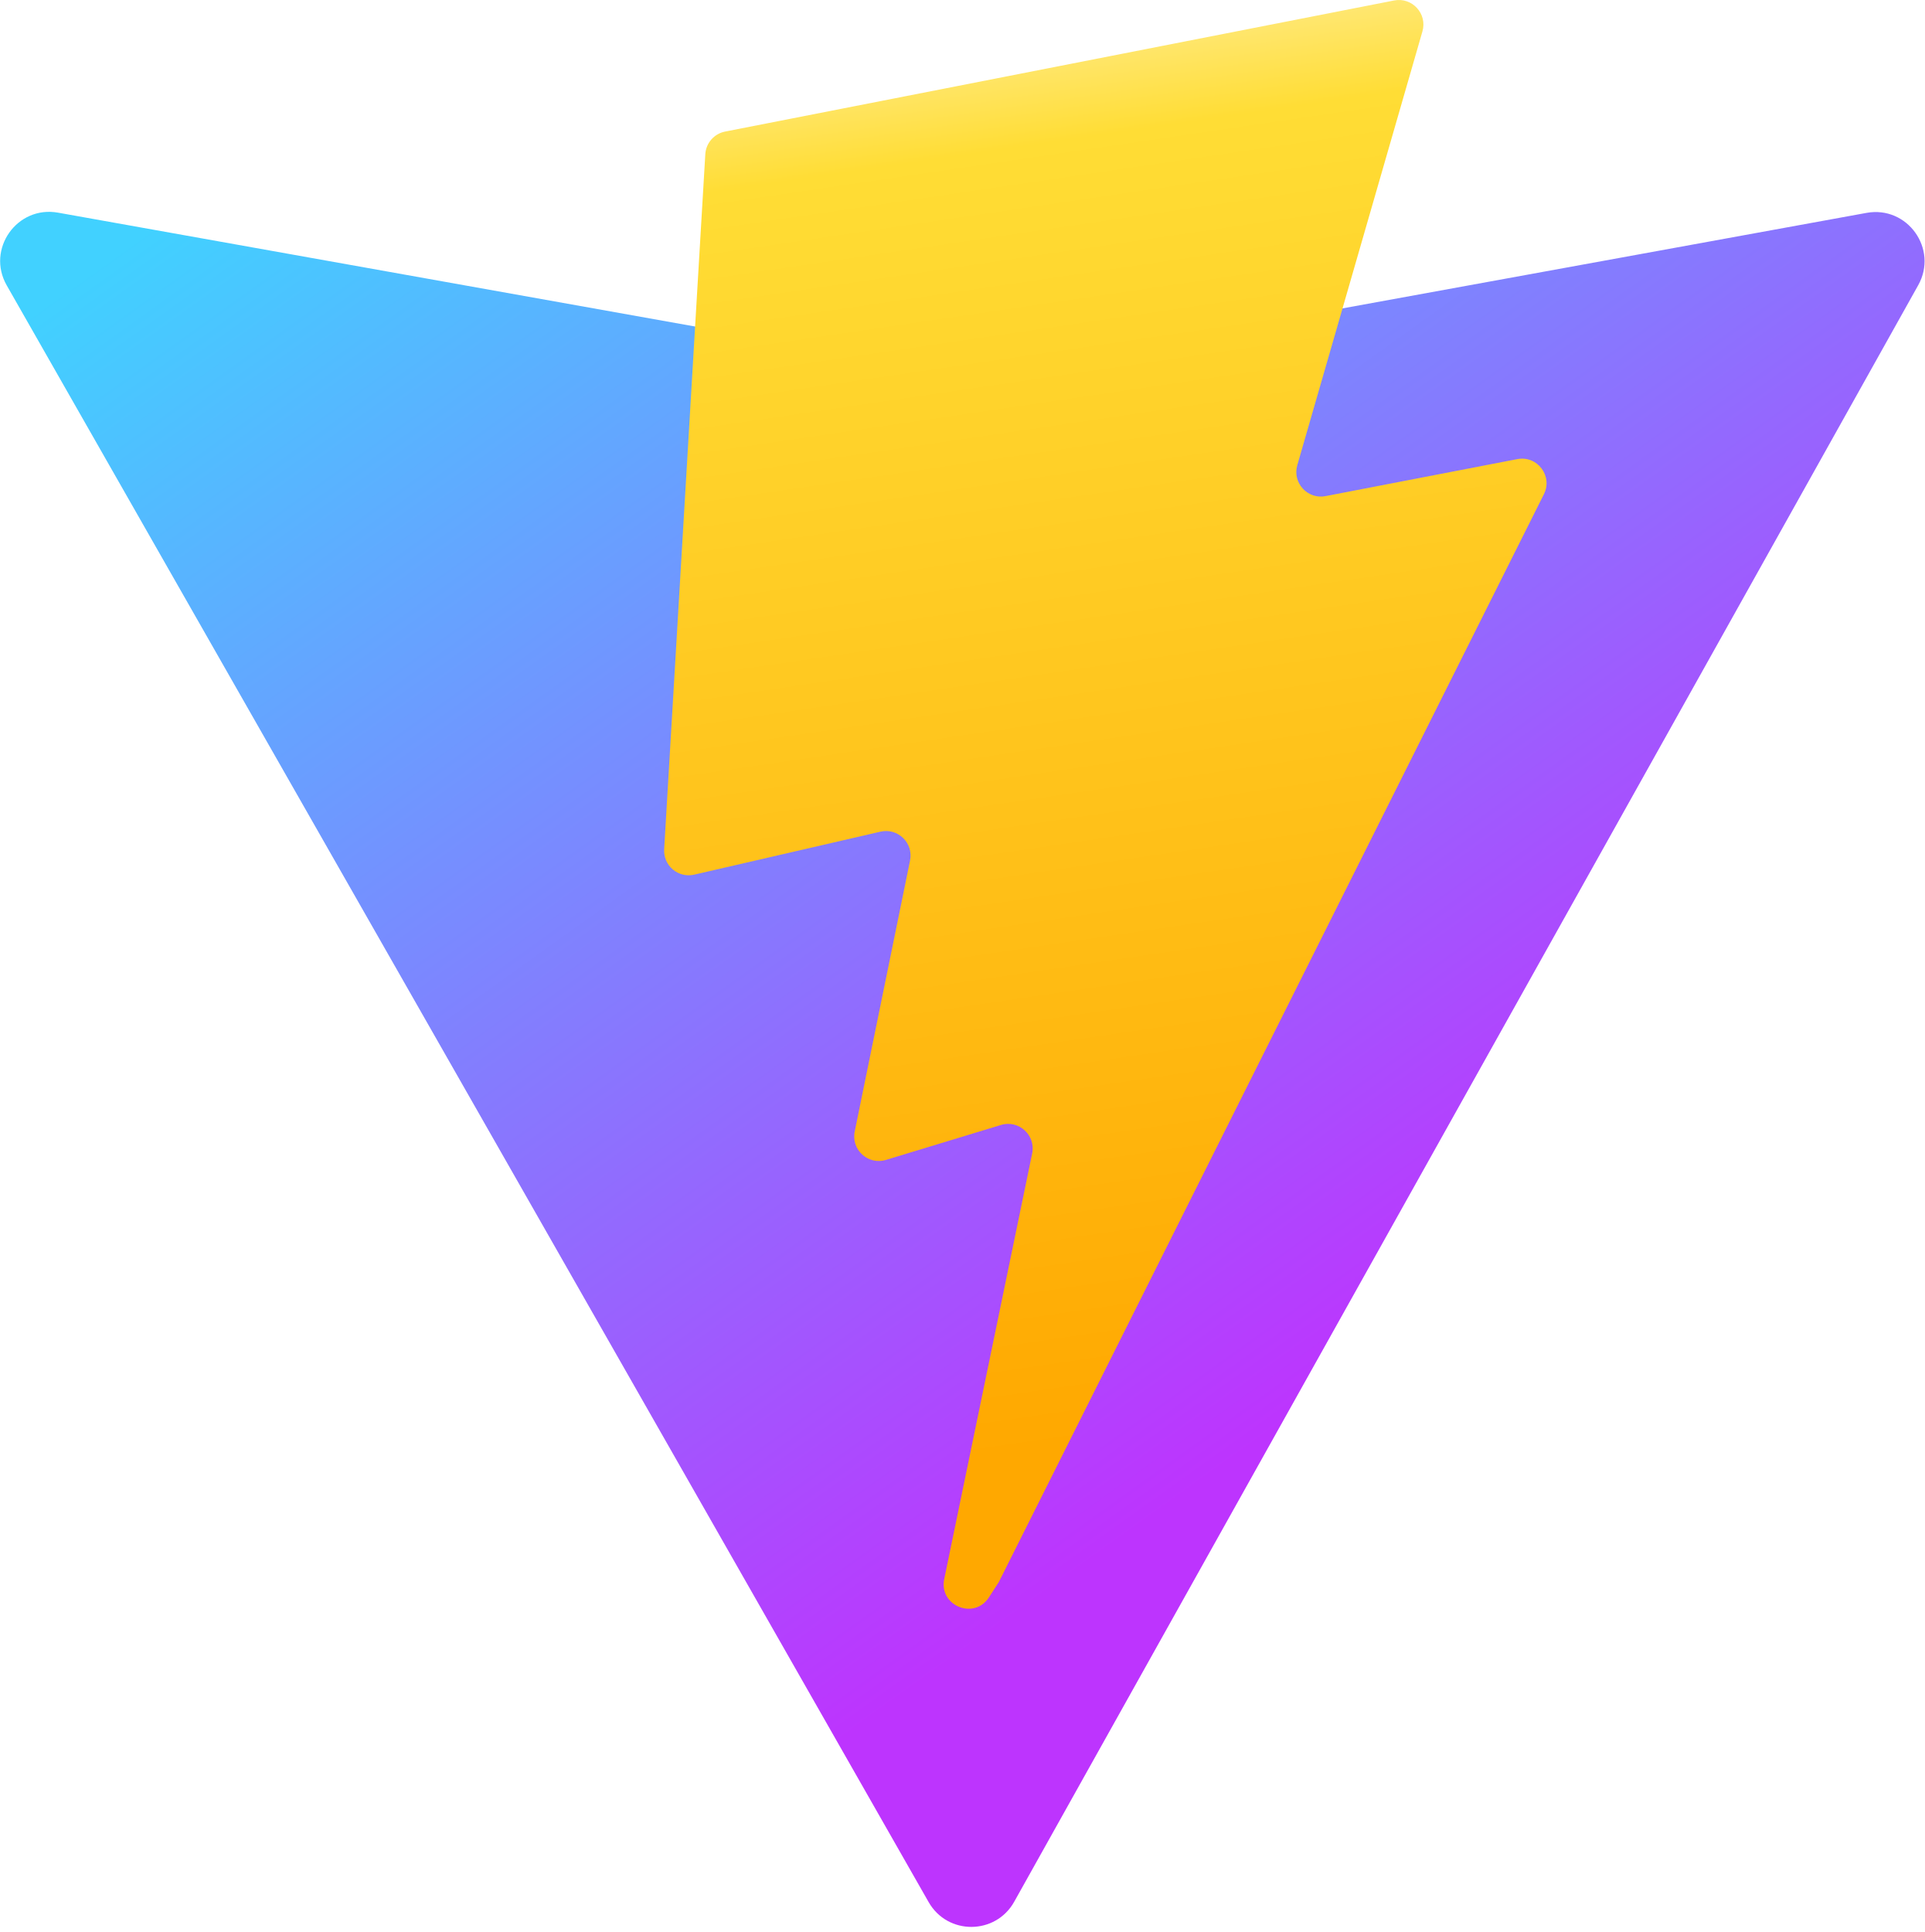
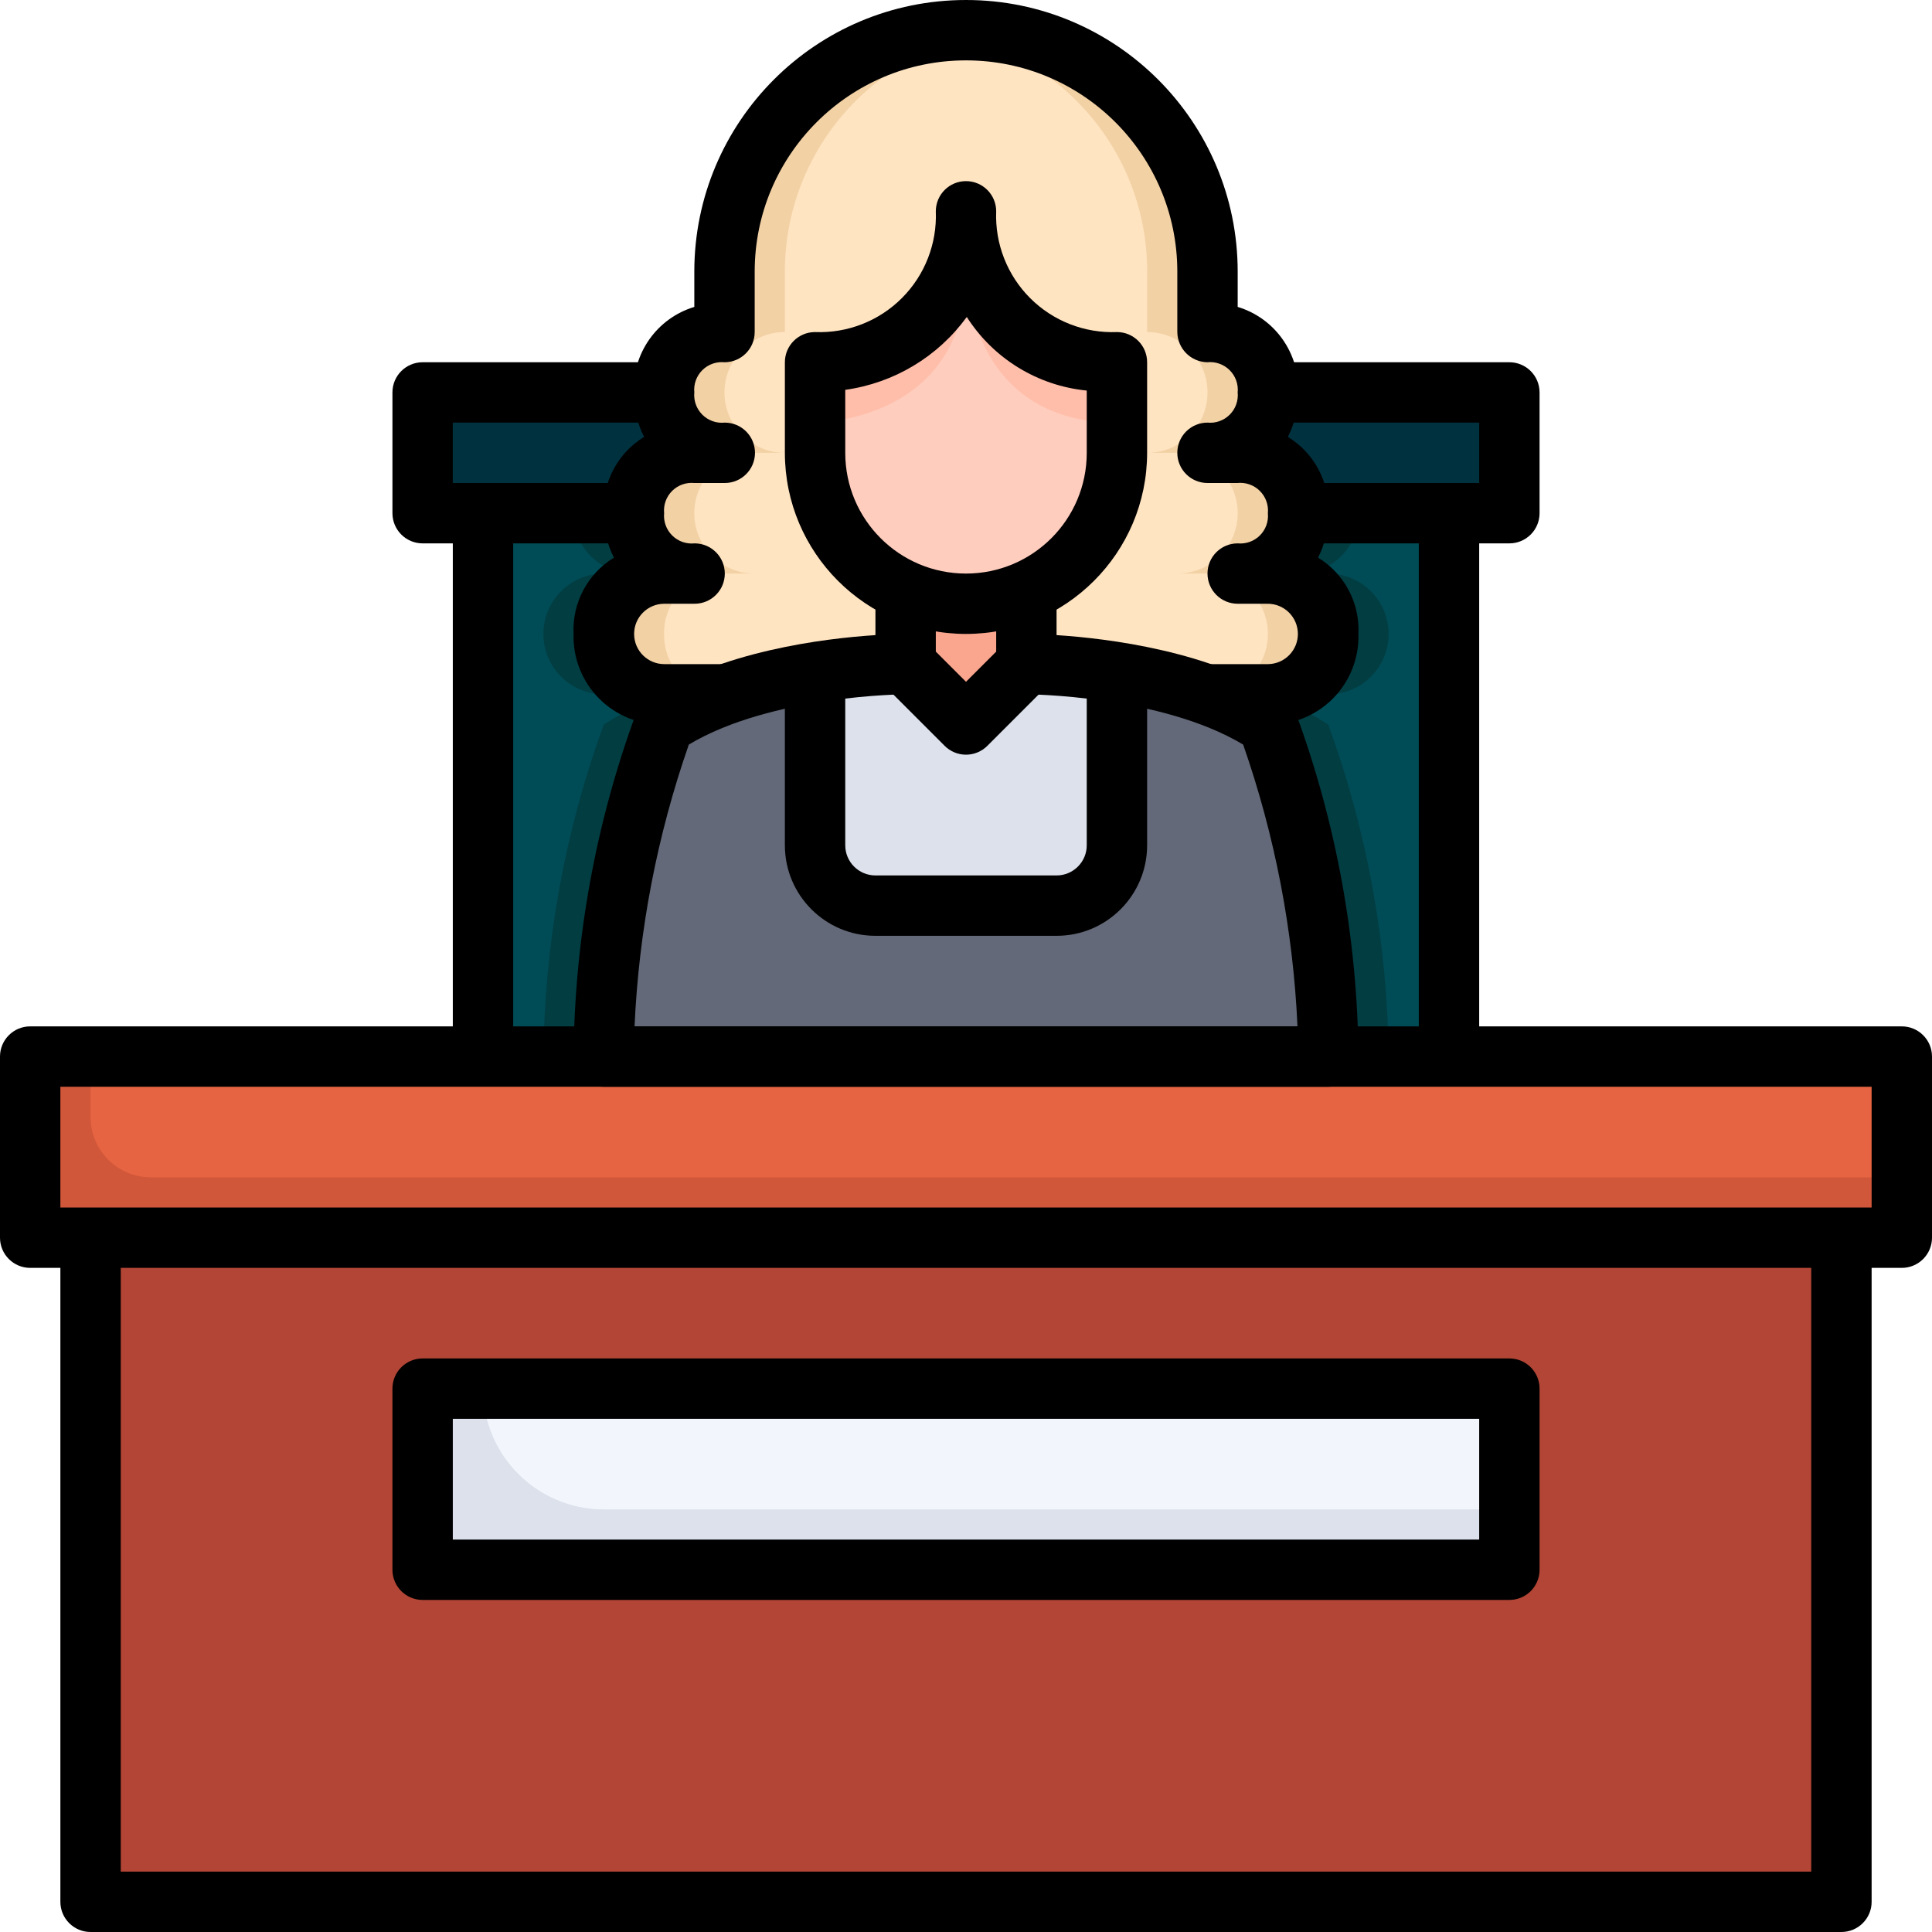
- <svg xmlns="http://www.w3.org/2000/svg" aria-hidden="true" role="img" class="iconify iconify--logos" width="31.88" height="32" preserveAspectRatio="xMidYMid meet" viewBox="0 0 256 257">
-   <defs>
-     <linearGradient id="IconifyId1813088fe1fbc01fb466" x1="-.828%" x2="57.636%" y1="7.652%" y2="78.411%">
-       <stop offset="0%" stop-color="#41D1FF" />
-       <stop offset="100%" stop-color="#BD34FE" />
-     </linearGradient>
-     <linearGradient id="IconifyId1813088fe1fbc01fb467" x1="43.376%" x2="50.316%" y1="2.242%" y2="89.03%">
-       <stop offset="0%" stop-color="#FFEA83" />
-       <stop offset="8.333%" stop-color="#FFDD35" />
-       <stop offset="100%" stop-color="#FFA800" />
-     </linearGradient>
-   </defs>
-   <path fill="url(#IconifyId1813088fe1fbc01fb466)" d="M255.153 37.938L134.897 252.976c-2.483 4.44-8.862 4.466-11.382.048L.875 37.958c-2.746-4.814 1.371-10.646 6.827-9.67l120.385 21.517a6.537 6.537 0 0 0 2.322-.004l117.867-21.483c5.438-.991 9.574 4.796 6.877 9.62Z" />
-   <path fill="url(#IconifyId1813088fe1fbc01fb467)" d="M185.432.063L96.44 17.501a3.268 3.268 0 0 0-2.634 3.014l-5.474 92.456a3.268 3.268 0 0 0 3.997 3.378l24.777-5.718c2.318-.535 4.413 1.507 3.936 3.838l-7.361 36.047c-.495 2.426 1.782 4.5 4.151 3.78l15.304-4.649c2.372-.72 4.652 1.36 4.15 3.788l-11.698 56.621c-.732 3.542 3.979 5.473 5.943 2.437l1.313-2.028l72.516-144.72c1.215-2.423-.88-5.186-3.54-4.672l-25.505 4.922c-2.396.462-4.435-1.77-3.759-4.114l16.646-57.705c.677-2.35-1.37-4.583-3.769-4.113Z" />
+ <svg xmlns="http://www.w3.org/2000/svg" viewBox="0 0 64 64">
+   <g data-name="30-Jude">
+     <path d="m34 22-2 2-2-2v-2.41l2 .41a5.106 5.106 0 0 0 2-.41z" style="fill:#faa68e" />
+     <path d="M43 17h5v18h-4a33.008 33.008 0 0 0-2-11 9.507 9.507 0 0 0-2.05-1H42a2 2 0 0 0 0-4h-1a1.959 1.959 0 0 0 2-2z" style="fill:#004c56" />
+     <path d="M44 21a1.959 1.959 0 0 1-2 2h2a2 2 0 0 0 0-4h-1a1.959 1.959 0 0 0 2-2h-2a1.959 1.959 0 0 1-2 2h1a1.959 1.959 0 0 1 2 2zM41.95 23h-2A9.507 9.507 0 0 1 42 24a33.008 33.008 0 0 1 2 11h2a33.008 33.008 0 0 0-2-11 9.507 9.507 0 0 0-2.05-1z" style="fill:#023d42" />
+     <path d="M21 17a1.959 1.959 0 0 0 2 2h-1a2 2 0 0 0 0 4h2.05A9.507 9.507 0 0 0 22 24a33.008 33.008 0 0 0-2 11h-4V17z" style="fill:#004c56" />
+     <path d="M21 19h-1a2 2 0 0 0 0 4h2a2 2 0 0 1 0-4h1a1.959 1.959 0 0 1-2-2h-2a1.959 1.959 0 0 0 2 2zM22.05 23A9.507 9.507 0 0 0 20 24a33.008 33.008 0 0 0-2 11h2a33.008 33.008 0 0 1 2-11 9.507 9.507 0 0 1 2.05-1z" style="fill:#023d42" />
+     <path d="M42 13h8v4h-7a1.959 1.959 0 0 0-2-2h-1a1.959 1.959 0 0 0 2-2zM22 13a1.959 1.959 0 0 0 2 2h-1a1.959 1.959 0 0 0-2 2h-7v-4z" style="fill:#00313f" />
+     <path style="fill:#f2f6fc" d="M14 46h36v6H14z" />
+     <path d="M16 46h-2v6h36v-2H20a4 4 0 0 1-4-4z" style="fill:#dce1eb" />
+     <path d="M61 41v22H3V41zM50 52v-6H14v6z" style="fill:#b24535" />
+     <path style="fill:#e66441" d="M63 35v6H1v-6h62z" />
+     <path d="M3 37v-2H1v6h62v-2H5a2 2 0 0 1-2-2z" style="fill:#d1573b" />
+     <path d="M27 22.27a17.379 17.379 0 0 0-2.95.73H22a2 2 0 0 1 0-4h1a2 2 0 0 1 0-4h1a2 2 0 0 1 0-4V9a8 8 0 1 1 16 0v2a2 2 0 0 1 0 4h1a2 2 0 0 1 0 4h1a2 2 0 0 1 0 4h-2.05a17.379 17.379 0 0 0-2.95-.73 21.132 21.132 0 0 0-3-.27v-2.41A5.029 5.029 0 0 0 37 15v-3c-5 0-5-5-5-5 0 5-5 5-5 5v3a5.022 5.022 0 0 0 1.46 3.54A5.131 5.131 0 0 0 30 19.59V22a21.132 21.132 0 0 0-3 .27z" style="fill:#ffe4c2" />
+     <path d="M42 19h-1a2 2 0 0 0 0-4h-1a2 2 0 0 0 0-4V9a7.955 7.955 0 0 0-9-7.931A7.973 7.973 0 0 1 38 9v2a2 2 0 0 1 0 4h1a2 2 0 0 1 0 4h1a2 2 0 0 1 0 4h2a2 2 0 0 0 0-4z" style="fill:#f2d1a5" />
+     <path d="M22 21a1.959 1.959 0 0 1 2-2h1a2 2 0 0 1 0-4h1a2 2 0 0 1 0-4V9a7.994 7.994 0 0 1 7-7.931A7.953 7.953 0 0 0 24 9v2a2 2 0 0 0 0 4h-1a2 2 0 0 0 0 4h-1a2 2 0 0 0 0 4h2a1.959 1.959 0 0 1-2-2z" style="fill:#f2d1a5" />
+     <path d="M37 22.27V28a2.006 2.006 0 0 1-2 2h-6a2.006 2.006 0 0 1-2-2v-5.73a21.132 21.132 0 0 1 3-.27l2 2 2-2a21.132 21.132 0 0 1 3 .27z" style="fill:#dce1eb" />
+     <path d="M44 35H20a33.008 33.008 0 0 1 2-11 9.507 9.507 0 0 1 2.05-1 17.379 17.379 0 0 1 2.95-.73V28a2.006 2.006 0 0 0 2 2h6a2.006 2.006 0 0 0 2-2v-5.73a17.379 17.379 0 0 1 2.95.73A9.507 9.507 0 0 1 42 24a33.008 33.008 0 0 1 2 11z" style="fill:#636978" />
+     <path d="M34 19.59a5.106 5.106 0 0 1-2 .41l-2-.41a5.131 5.131 0 0 1-1.54-1.05A5.022 5.022 0 0 1 27 15v-3s5 0 5-5c0 0 0 5 5 5v3a5.029 5.029 0 0 1-3 4.59z" style="fill:#ffcdbe" />
+     <path d="M32 7c0 5-5 5-5 5v2s5 0 5-5c0 0 0 5 5 5v-2c-5 0-5-5-5-5z" style="fill:#ffbeaa" />
+     <path d="M32 21a6.006 6.006 0 0 1-6-6v-3a1 1 0 0 1 1-1 3.85 3.85 0 0 0 4-4 1 1 0 0 1 2 0 3.85 3.85 0 0 0 4 4 1 1 0 0 1 1 1v3a6.006 6.006 0 0 1-6 6zm-4-8.086V15a4 4 0 0 0 8 0v-2.062a5.337 5.337 0 0 1-3.974-2.438A6 6 0 0 1 28 12.914z" />
+     <path d="M44 36H20a1 1 0 0 1-1-1 33.759 33.759 0 0 1 2.071-11.371 1 1 0 0 1 .374-.461c2.4-1.6 5.864-2.02 7.555-2.129V19h2v3a1 1 0 0 1-1 1c-.046 0-4.445.025-7.182 1.665A32.868 32.868 0 0 0 21.02 34h21.961a32.813 32.813 0 0 0-1.8-9.335C38.444 23.025 34.045 23 34 23a1 1 0 0 1-1-1v-3h2v2.039c1.691.109 5.155.529 7.555 2.129a1 1 0 0 1 .374.461A33.759 33.759 0 0 1 45 35a1 1 0 0 1-1 1z" />
+     <path d="M32 25a1 1 0 0 1-.707-.293l-2-2 1.414-1.414L32 22.586l1.293-1.293 1.414 1.414-2 2A1 1 0 0 1 32 25zM63 42H1a1 1 0 0 1-1-1v-6a1 1 0 0 1 1-1h62a1 1 0 0 1 1 1v6a1 1 0 0 1-1 1zM2 40h60v-4H2z" />
+     <path d="M61 64H3a1 1 0 0 1-1-1V41h2v21h56V41h2v22a1 1 0 0 1-1 1zM42 24h-2.05v-2H42a1 1 0 1 0-.012-2H41a1 1 0 0 1 0-2 .915.915 0 0 0 1-1 .918.918 0 0 0-1.012-1H40a1 1 0 0 1 0-2 .915.915 0 0 0 1-1 .918.918 0 0 0-1.012-1A1.012 1.012 0 0 1 39 11V9a7 7 0 0 0-14 0v2a1 1 0 0 1-1 1 .915.915 0 0 0-1 1 .918.918 0 0 0 1.01 1 1 1 0 0 1 0 2H23a.915.915 0 0 0-1 1 .918.918 0 0 0 1.01 1 1 1 0 0 1 0 2H22a1 1 0 1 0 .012 2h2.038v2H22a2.916 2.916 0 0 1-3-3 2.8 2.8 0 0 1 1.337-2.527A3.13 3.13 0 0 1 20 17a2.8 2.8 0 0 1 1.337-2.527A3.13 3.13 0 0 1 21 13a2.818 2.818 0 0 1 2-2.833V9a9 9 0 1 1 18 0v1.167A2.818 2.818 0 0 1 43 13a3.13 3.13 0 0 1-.337 1.473A2.8 2.8 0 0 1 44 17a3.13 3.13 0 0 1-.337 1.473A2.8 2.8 0 0 1 45 21a2.916 2.916 0 0 1-3 3z" />
+     <path d="M35 31h-6a3 3 0 0 1-3-3v-6h2v6a1 1 0 0 0 1 1h6a1 1 0 0 0 1-1v-6h2v6a3 3 0 0 1-3 3zM50 18h-7v-2h6v-2h-7v-2h8a1 1 0 0 1 1 1v4a1 1 0 0 1-1 1z" />
+     <path d="M47 17h2v18h-2zM21 18h-7a1 1 0 0 1-1-1v-4a1 1 0 0 1 1-1h8v2h-7v2h6z" />
+     <path d="M15 17h2v18h-2zM50 53H14a1 1 0 0 1-1-1v-6a1 1 0 0 1 1-1h36a1 1 0 0 1 1 1v6a1 1 0 0 1-1 1zm-35-2h34v-4H15z" />
+   </g>
</svg>
